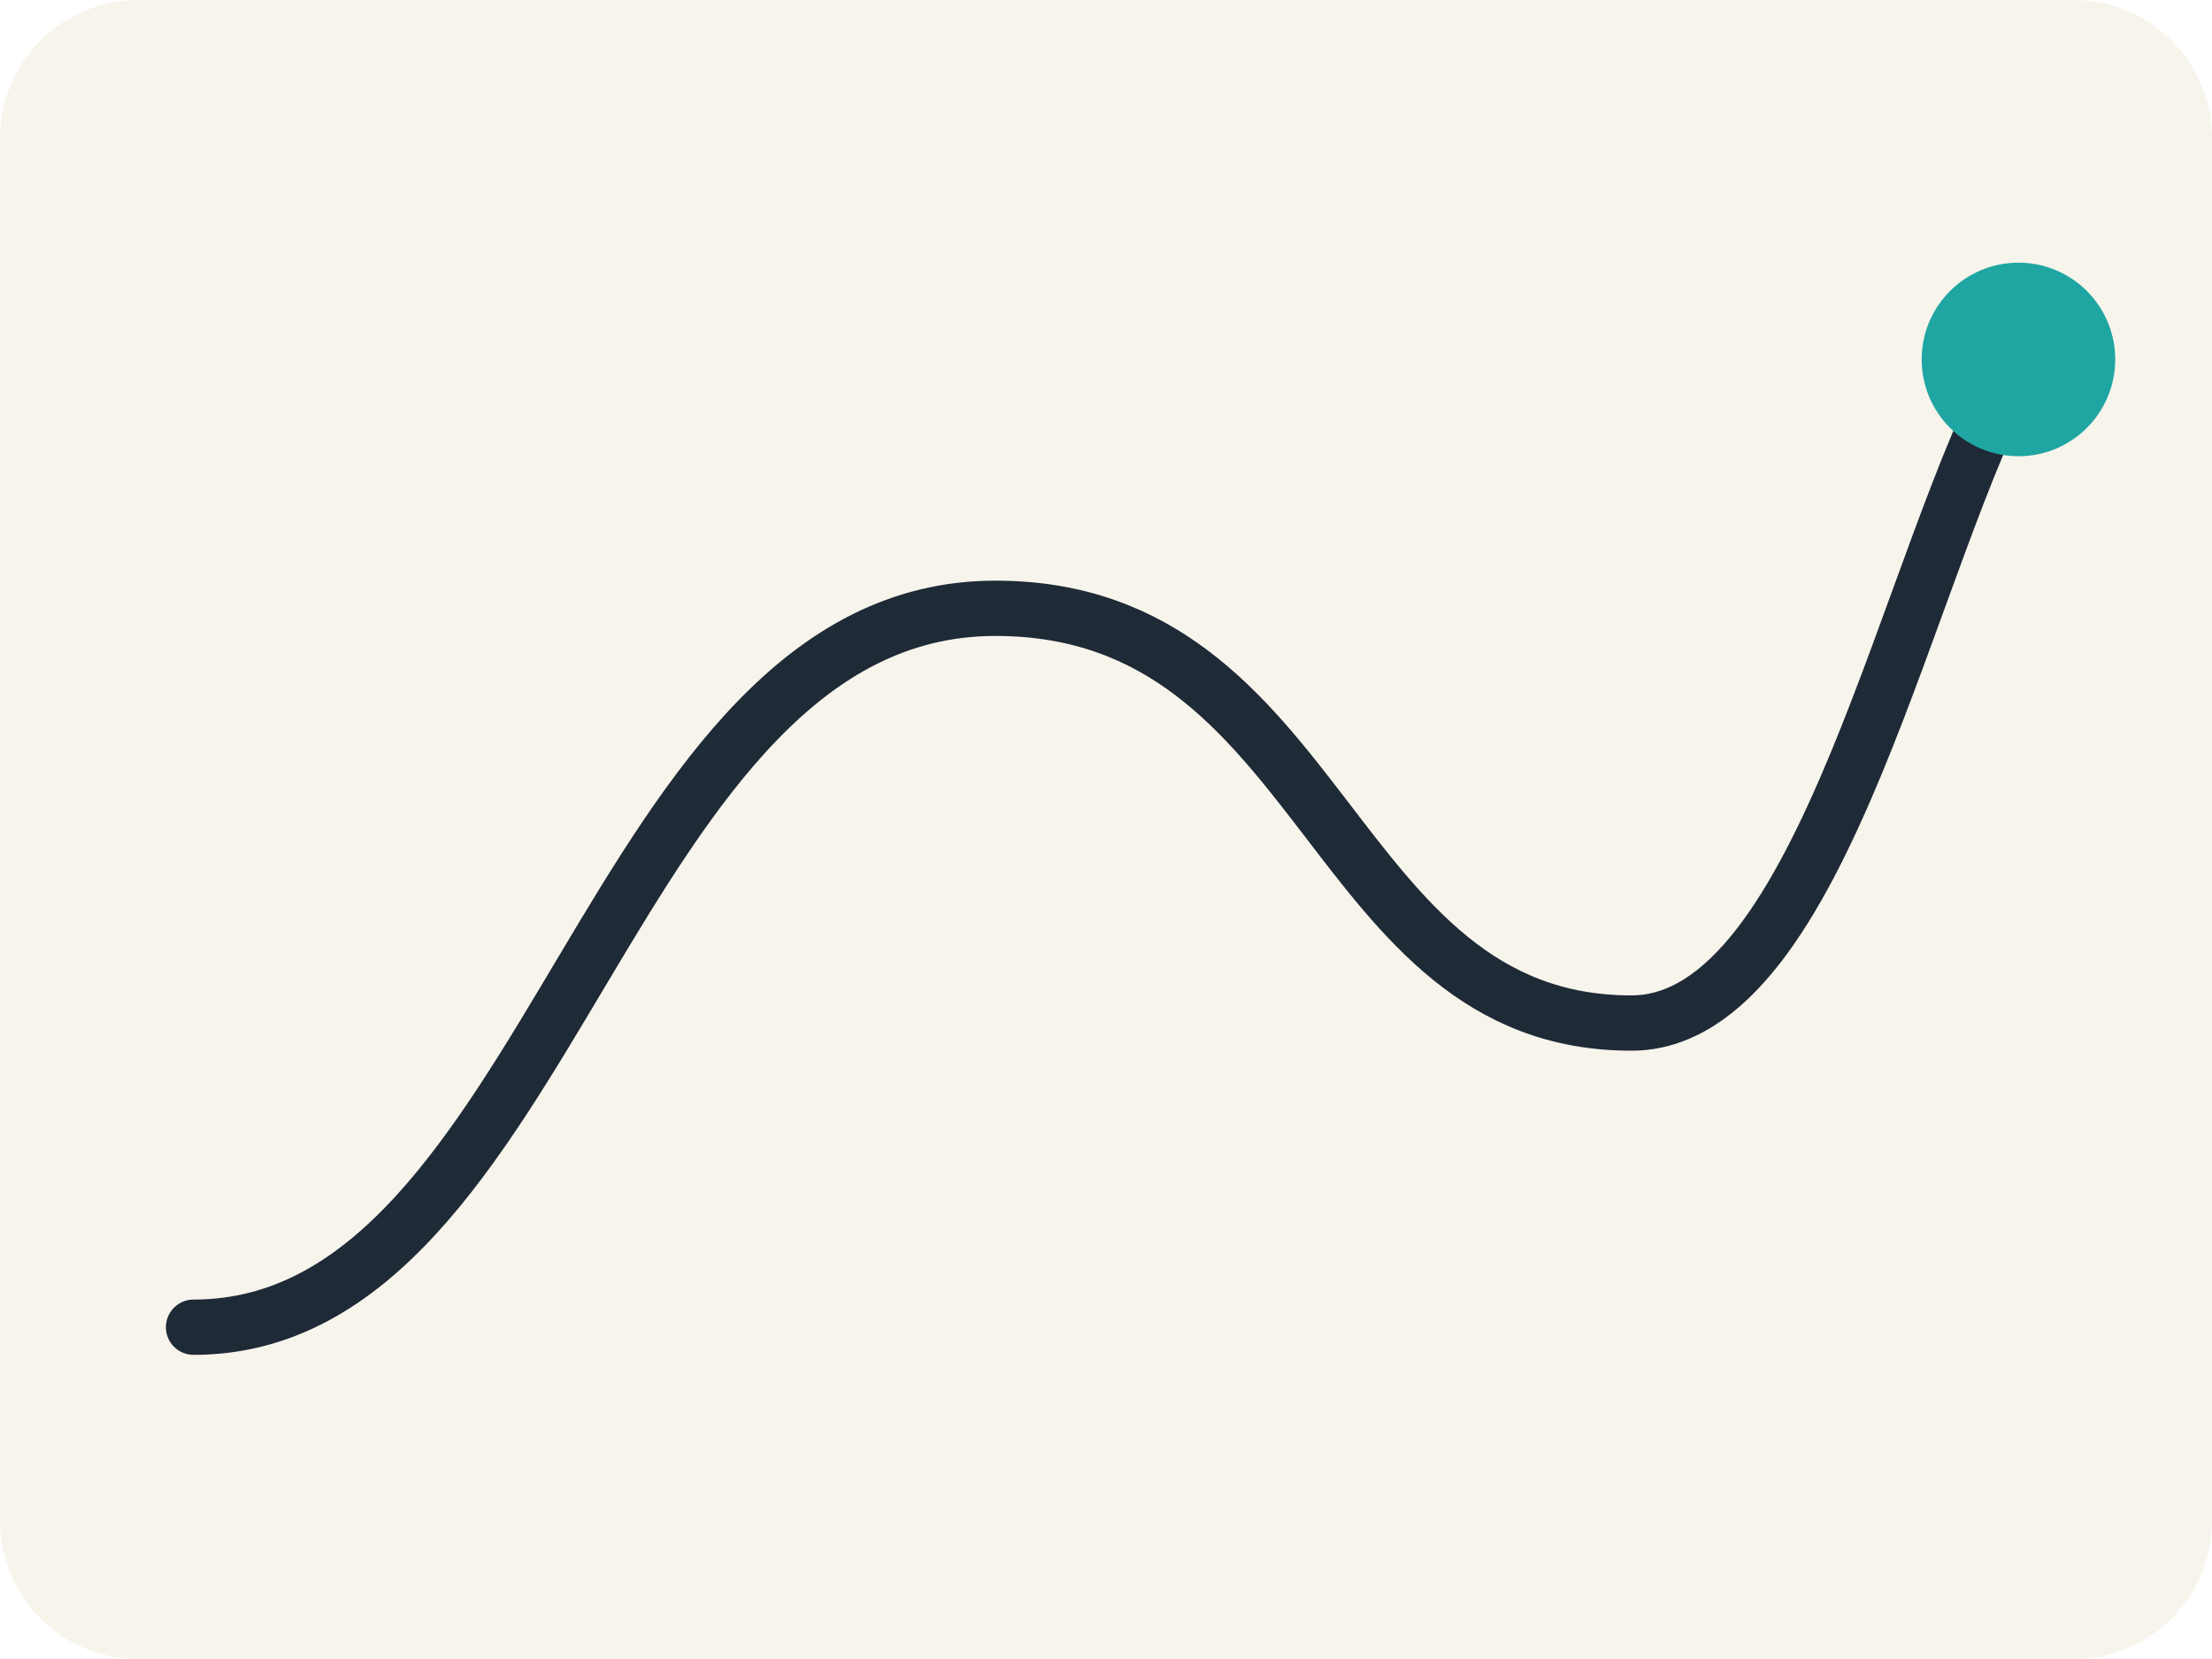
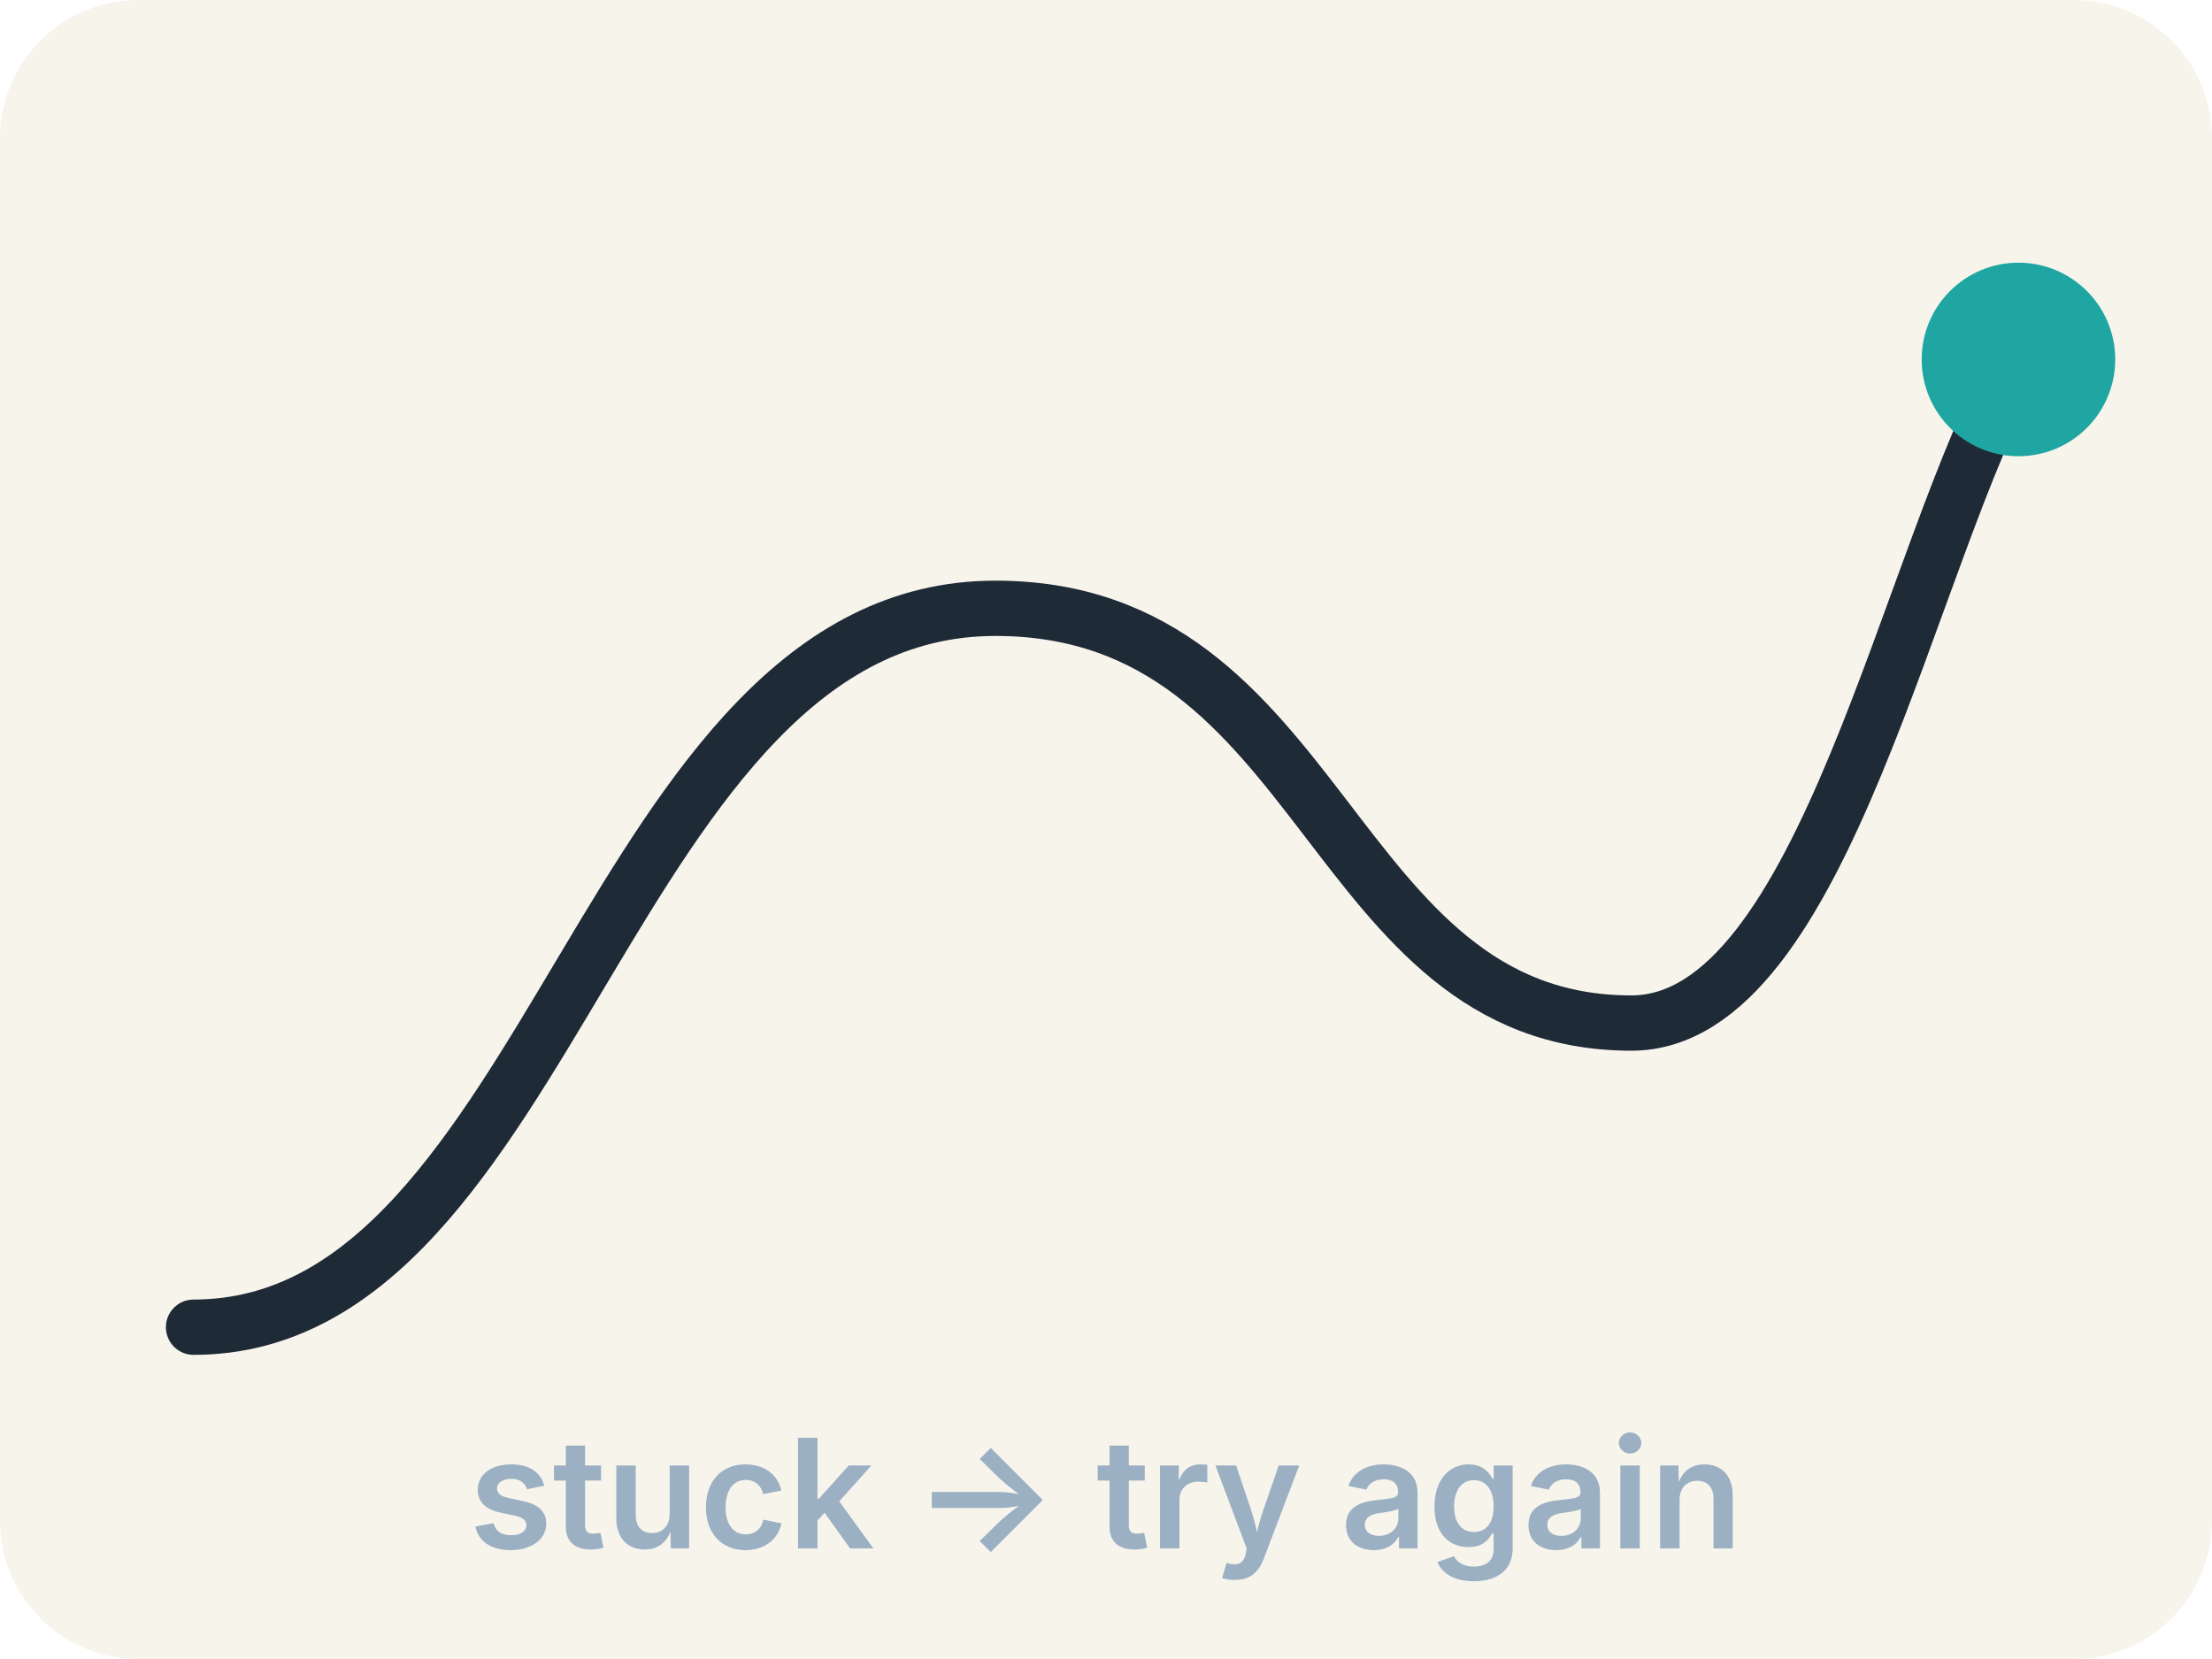
<svg xmlns="http://www.w3.org/2000/svg" viewBox="0 0 160 120" role="img" aria-labelledby="t">
  <rect x="0" y="0" width="160" height="120" rx="10" fill="#f7f4ec" />
  <path d="M14 96 C40 96 44 44 72 44 C96 44 96 74 118 74 C132 74 138 40 146 26" fill="none" stroke="#1f2a37" stroke-width="4" stroke-linecap="round" stroke-linejoin="round" />
  <circle cx="146" cy="26" r="7" fill="#1fa6a2" />
+   <text x="80" y="112" text-anchor="middle" font-family="system-ui,-apple-system,Segoe UI,sans-serif" font-size="11" font-weight="600" fill="#9bb0c3">stuck → try again</text>
</svg>
